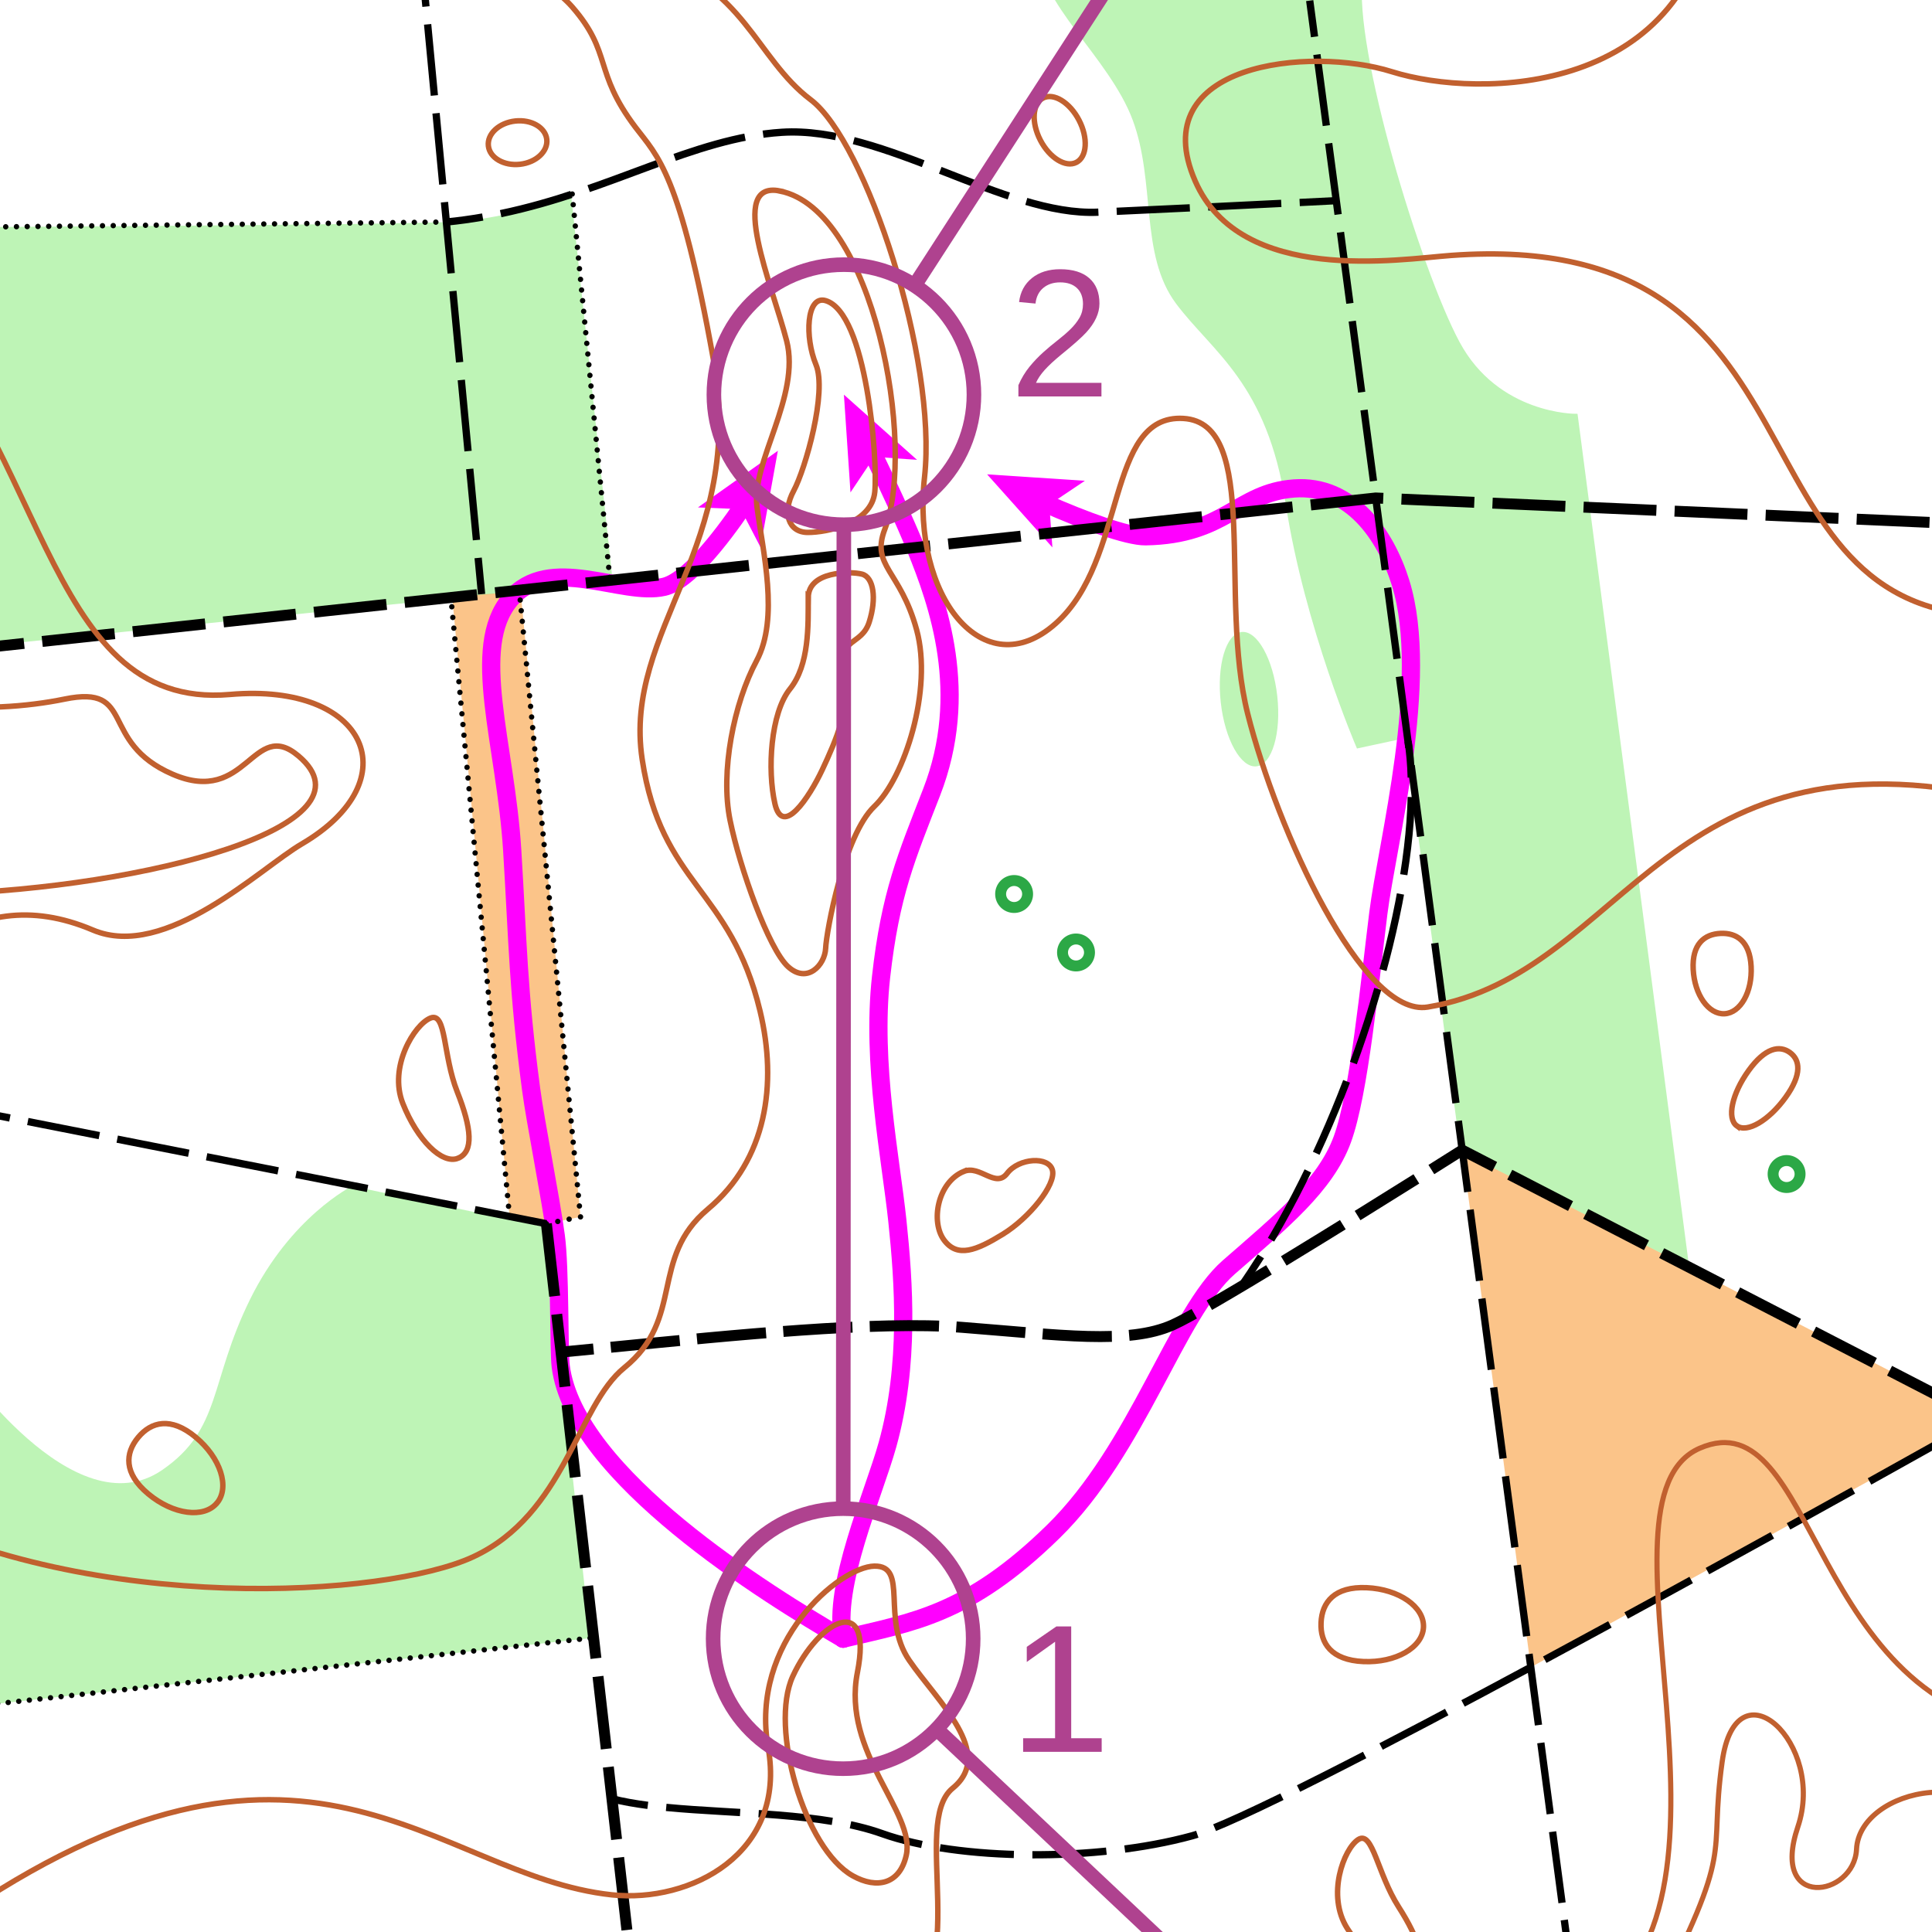
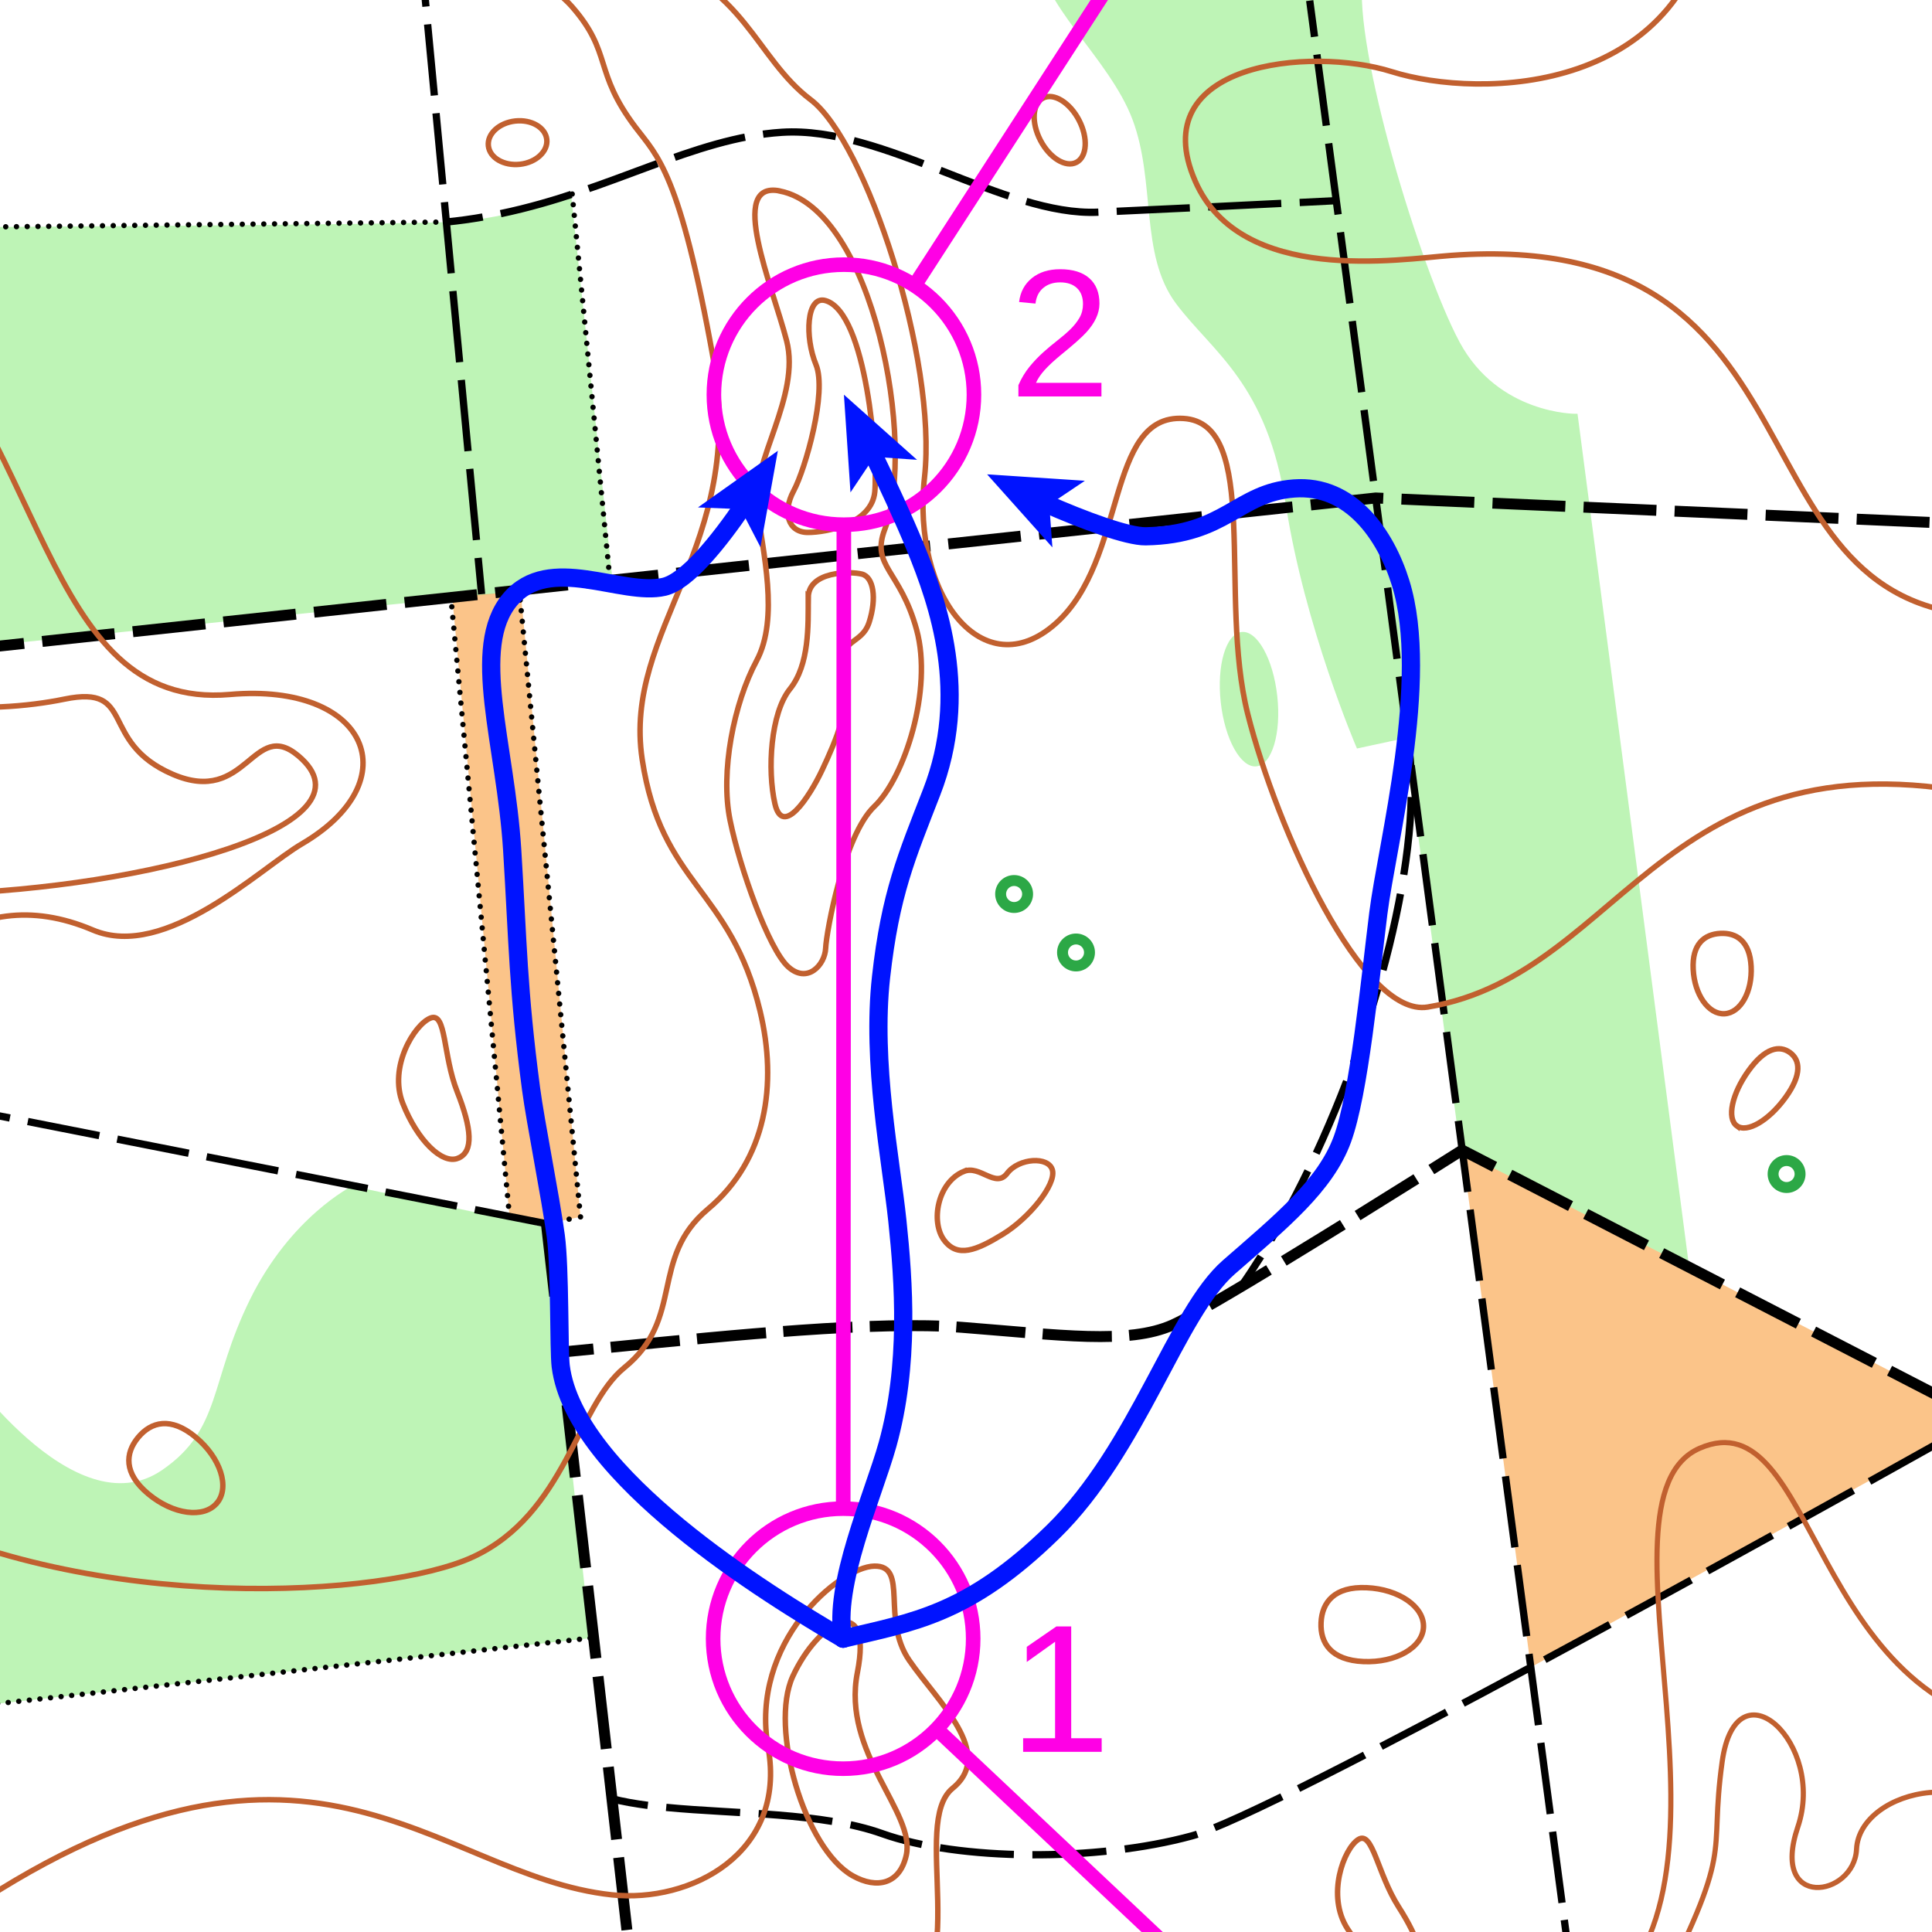
- <svg xmlns="http://www.w3.org/2000/svg" viewBox="0 0 530 530">
+ <svg xmlns="http://www.w3.org/2000/svg" id="Layer_1" version="1.1" viewBox="0 0 530 530">
  <defs>
    <style>
-       .cls-1 {
-         stroke-dasharray: 19.67 4.92;
-       }
- 
-       .cls-1, .cls-2, .cls-3, .cls-4, .cls-5, .cls-6, .cls-7, .cls-8, .cls-9, .cls-10, .cls-11, .cls-12, .cls-13, .cls-14, .cls-15, .cls-16, .cls-17, .cls-18, .cls-19, .cls-20, .cls-21, .cls-22, .cls-23 {
+       .st0 {
+         stroke-dasharray: 0 2.94;
+       }
+ 
+       .st0, .st1, .st2, .st3, .st4, .st5, .st6, .st7, .st8, .st9, .st10, .st11, .st12, .st13, .st14, .st15, .st16, .st17, .st18, .st19, .st20, .st21 {
        stroke-miterlimit: 10;
      }

-       .cls-1, .cls-2, .cls-3, .cls-4, .cls-5, .cls-6, .cls-7, .cls-9, .cls-10, .cls-11, .cls-12, .cls-13, .cls-14, .cls-15, .cls-16, .cls-17, .cls-18, .cls-24, .cls-19, .cls-20, .cls-21, .cls-22, .cls-23 {
+       .st0, .st1, .st2, .st3, .st4, .st6, .st7, .st8, .st9, .st10, .st11, .st12, .st13, .st14, .st15, .st16, .st17, .st22, .st18, .st23, .st24, .st19, .st20, .st21 {
        fill: none;
      }

-       .cls-1, .cls-2, .cls-3, .cls-4, .cls-5, .cls-6, .cls-9, .cls-10, .cls-11, .cls-12, .cls-14, .cls-15, .cls-17, .cls-18, .cls-20, .cls-21, .cls-22, .cls-23 {
+       .st0, .st1, .st2, .st3, .st4, .st6, .st8, .st9, .st10, .st13, .st14, .st16, .st17, .st18, .st19, .st20, .st21 {
        stroke: #000;
      }

-       .cls-1, .cls-4, .cls-9, .cls-11, .cls-18, .cls-22, .cls-23 {
+       .st0, .st1, .st3, .st4, .st7, .st9, .st16 {
+         stroke-linecap: round;
+       }
+ 
+       .st0, .st1, .st3, .st4, .st9, .st16 {
+         stroke-width: 1.47px;
+       }
+ 
+       .st25 {
+         fill: #fff;
+       }
+ 
+       .st2 {
+         stroke-dasharray: 19.01 4.75;
+       }
+ 
+       .st2, .st13, .st22, .st19, .st20 {
+         stroke-width: 3px;
+       }
+ 
+       .st3 {
+         stroke-dasharray: 0 3.18;
+       }
+ 
+       .st4 {
+         stroke-dasharray: 0 2.93;
+       }
+ 
+       .st5 {
+         stroke: #bef4b6;
+       }
+ 
+       .st5, .st26 {
+         fill: #bef4b6;
+       }
+ 
+       .st6, .st8, .st10, .st14, .st17, .st18, .st21 {
        stroke-width: 2px;
      }

-       .cls-2 {
+       .st6, .st13 {
+         stroke-dasharray: 20 5;
+       }
+ 
+       .st7 {
+         stroke: #0013ff;
+         stroke-width: 5px;
+       }
+ 
+       .st8 {
+         stroke-dasharray: 19.6 4.9;
+       }
+ 
+       .st9 {
        stroke-dasharray: 0 2.95;
      }

-       .cls-2, .cls-3, .cls-5, .cls-12, .cls-13, .cls-14, .cls-15, .cls-21 {
-         stroke-linecap: round;
-       }
- 
-       .cls-2, .cls-3, .cls-5, .cls-12, .cls-14, .cls-15, .cls-21 {
-         stroke-width: 1.47px;
-       }
- 
-       .cls-3 {
-         stroke-dasharray: 0 2.95;
-       }
- 
-       .cls-4 {
-         stroke-dasharray: 20.09 5.02;
-       }
- 
-       .cls-25 {
+       .st27, .st28, .st29 {
+         isolation: isolate;
+       }
+ 
+       .st28 {
        fill: #fab061;
        opacity: .75;
      }

-       .cls-26 {
-         fill: #fff;
-       }
- 
-       .cls-5 {
-         stroke-dasharray: 0 2.93;
-       }
- 
-       .cls-6 {
+       .st11 {
+         stroke-width: 1.41px;
+       }
+ 
+       .st11, .st12, .st23, .st24 {
+         stroke: #c1602f;
+       }
+ 
+       .st12 {
+         stroke-width: 1.5px;
+       }
+ 
+       .st14 {
+         stroke-dasharray: 19.67 4.92;
+       }
+ 
+       .st15 {
+         stroke: #ff00e5;
+         stroke-width: 4px;
+       }
+ 
+       .st16 {
+         stroke-dasharray: 0 2.92;
+       }
+ 
+       .st17 {
+         stroke-dasharray: 20.09 5.02;
+       }
+ 
+       .st22 {
+         stroke: #2ca846;
+         stroke-linejoin: bevel;
+       }
+ 
+       .st18 {
+         stroke-dasharray: 20.33 5.08;
+       }
+ 
+       .st23 {
+         stroke-miterlimit: 10;
+         stroke-width: 1.5px;
+       }
+ 
+       .st24 {
+         stroke-miterlimit: 10;
+         stroke-width: 1.5px;
+       }
+ 
+       .st19 {
        stroke-dasharray: 18.76 4.69;
      }

-       .cls-6, .cls-10, .cls-17, .cls-24, .cls-20 {
-         stroke-width: 3px;
-       }
- 
-       .cls-7 {
-         stroke: #af428f;
-         stroke-width: 4px;
-       }
- 
-       .cls-8 {
-         stroke: #bef4b6;
-       }
- 
-       .cls-8, .cls-27 {
-         fill: #bef4b6;
-       }
- 
-       .cls-9, .cls-17 {
-         stroke-dasharray: 20 5;
-       }
- 
-       .cls-10 {
-         stroke-dasharray: 19.01 4.75;
-       }
- 
-       .cls-28 {
-         fill: #af428f;
+       .st21 {
+         stroke-dasharray: 21.42 5.36;
+       }
+ 
+       .st29 {
+         fill: #ff00e5;
        font-family: ArialMT, Arial;
        font-size: 50px;
      }

-       .cls-12 {
-         stroke-dasharray: 0 2.94;
-       }
- 
-       .cls-13 {
-         stroke: #f0f;
-         stroke-width: 5px;
-       }
- 
-       .cls-15 {
-         stroke-dasharray: 0 2.92;
-       }
- 
-       .cls-16 {
-         stroke-width: 1.5px;
-       }
- 
-       .cls-16, .cls-19 {
-         stroke: #c1602f;
-       }
- 
-       .cls-18 {
-         stroke-dasharray: 19.6 4.9;
-       }
- 
-       .cls-29 {
-         fill: #f0f;
-       }
- 
-       .cls-24 {
-         stroke: #2ca846;
-         stroke-linejoin: bevel;
-       }
- 
-       .cls-19 {
-         stroke-width: 1.41px;
-       }
- 
-       .cls-21 {
-         stroke-dasharray: 0 3.18;
-       }
- 
-       .cls-22 {
-         stroke-dasharray: 20.33 5.08;
-       }
- 
-       .cls-23 {
-         stroke-dasharray: 21.42 5.36;
+       .st30 {
+         fill: #0013ff;
      }
    </style>
  </defs>
-   <g id="Layer_4" data-name="Layer 4">
-     <rect class="cls-26" x="100" width="330" height="530" />
-     <rect class="cls-26" width="530" height="530" />
+   <g id="Layer_4">
+     <rect class="st25" x="100" y="0" width="330" height="530" />
+     <rect class="st25" y="0" width="530" height="530" />
  </g>
-   <g id="Layer_2" data-name="Layer 2">
-     <polygon class="cls-25" points="419.94 457.37 543.75 389.14 401.12 315.51 419.94 457.37" />
-     <path class="cls-27" d="M-4.38,177.24l172.47-17.61-11.45-106.4s-15.76,6.91-33.49,7.68-127.53,1.38-127.53,1.38" />
-     <g>
-       <polygon class="cls-25" points="124.06 163.79 142.81 162.2 159.25 333.82 149.89 335.7 139.77 333.7 124.06 163.79" />
-       <path class="cls-8" d="M285.69-13.34c-.98,13.44,19.05,28.78,25.49,46.05s1.9,37.04,11.88,50.33c9.97,13.29,24.98,21.76,30.16,55.26,5.18,33.51,19.33,66.46,19.33,66.46l13.33-2.87,15.24,113.62,61.65,31.28-30.45-232.77s-21.58.2-32.4-20.02c-10.82-20.21-29.25-81.16-26.58-100.09,2.67-18.93-87.65-7.24-87.65-7.24Z" />
-       <ellipse class="cls-27" cx="342.64" cy="191.79" rx="7.8" ry="18.54" transform="translate(-18.98 38.77) rotate(-6.3)" />
-       <path class="cls-27" d="M161.87,449.38l-203.45,22.51,30.35-98.4s31.46,46.48,55.74,29.76c16.29-11.22,12.86-24.01,24.08-46.78s28.01-31.1,28.01-31.1l53.11,11.31,12.18,112.7Z" />
-     </g>
-     <g>
-       <path class="cls-13" d="M231.3,449.53c-20.72-12.12-73.69-44.68-77.48-74.74-.55-4.33-.15-26.84-1.36-35.78-1.48-10.9-5.55-31.06-6.77-40.28-3.62-27.35-3.62-40.38-5.18-65.54-1.81-29.13-11.65-55.48-.59-68.71,10.74-12.83,30.66-.8,42.25-3.5,6.38-1.49,15.2-12.64,21.84-22.38" />
-       <polygon class="cls-29" points="213.39 123.66 208.62 150.1 203.21 139.67 191.47 139.2 213.39 123.66" />
-     </g>
-     <g>
-       <path class="cls-13" d="M231.3,449.53c-2.95-14.48,8.31-39.39,12.17-53.25,6.08-21.84,4.48-44.5,2.7-61.39-1.78-16.89-7.11-43.27-4.47-66.87,2.55-22.84,6.97-32.94,13.87-50.7,10.53-27.08,1.88-51.62-4.44-67.12-3.19-7.83-7.85-17.82-11.83-26.09" />
-       <polygon class="cls-29" points="231.51 108.27 251.57 126.15 239.85 125.31 233.31 135.08 231.51 108.27" />
-     </g>
-     <g>
-       <path class="cls-13" d="M231.3,449.53c19.04-4.54,34.29-6.53,57.64-29.37,23.35-22.84,33.73-59.94,48.18-72.55s26.48-22.4,31.12-35.05c4.64-12.65,7.51-43.13,9.87-62s14.3-64.25,6.13-90.61c-4.13-13.32-13.73-27.11-29.23-25.95-15.51,1.15-18.69,12.74-40.74,13.12-4.89.08-17-4.36-27.69-9.1" />
-       <polygon class="cls-29" points="270.79 130.13 297.61 131.89 287.85 138.44 288.7 150.16 270.79 130.13" />
-     </g>
-     <g>
-       <path class="cls-11" d="M122.51,60.9c3.4-.34,6.7-.8,9.91-1.36" />
-       <path class="cls-4" d="M137.35,58.61c30.39-6.34,52.84-20.78,77.13-22.32,28.08-1.78,60.95,23.08,86.71,21.92,16.65-.75,39.06-1.85,52.83-2.54" />
-       <path class="cls-11" d="M356.53,55.55c6.11-.31,9.99-.5,9.99-.5" />
-     </g>
-     <g>
-       <line class="cls-11" x1="115.91" y1="-8.15" x2="116.85" y2="1.8" />
-       <line class="cls-18" x1="117.31" y1="6.68" x2="130.94" y2="150.61" />
-       <line class="cls-11" x1="131.17" y1="153.05" x2="132.11" y2="163" />
-     </g>
-     <g>
-       <line class="cls-14" x1="123.94" y1="166.45" x2="123.94" y2="166.45" />
-       <line class="cls-2" x1="124.22" y1="169.38" x2="139.63" y2="332.24" />
-       <line class="cls-14" x1="139.77" y1="333.7" x2="139.77" y2="333.7" />
-     </g>
-     <g>
-       <line class="cls-14" x1="161.87" y1="449.38" x2="161.87" y2="449.38" />
-       <line class="cls-15" x1="158.97" y1="449.7" x2="-42.92" y2="472.03" />
-     </g>
-     <g>
-       <line class="cls-14" x1="142.7" y1="164.61" x2="142.7" y2="164.61" />
-       <line class="cls-5" x1="142.99" y1="167.53" x2="159.1" y2="332.37" />
-       <line class="cls-14" x1="159.25" y1="333.82" x2="159.25" y2="333.82" />
-       <line class="cls-21" x1="156.13" y1="334.45" x2="151.45" y2="335.39" />
-       <line class="cls-14" x1="149.89" y1="335.7" x2="149.89" y2="335.7" />
-     </g>
-     <g>
-       <line class="cls-11" x1="359.29" y1=".17" x2="360.61" y2="10.09" />
-       <line class="cls-1" x1="361.26" y1="14.96" x2="428.81" y2="524.25" />
-       <line class="cls-11" x1="429.13" y1="526.69" x2="430.45" y2="536.6" />
-     </g>
-     <line class="cls-17" x1="149.89" y1="335.7" x2="174.4" y2="550.69" />
-     <line class="cls-9" x1="149.89" y1="335.7" x2="-26.65" y2="300.91" />
-     <g>
-       <path class="cls-11" d="M386.28,203.34c.48,3.08.77,6.42.86,9.96" />
-       <path class="cls-23" d="M387.15,218.65c-.78,35.16-17.57,87.1-39.84,123.74" />
-       <path class="cls-11" d="M345.9,344.67c-1.81,2.89-3.65,5.68-5.52,8.34" />
-     </g>
-     <g>
-       <path class="cls-20" d="M152.87,371.02c3.24-.31,6.57-.63,9.95-.96" />
-       <path class="cls-10" d="M167.55,369.59c34.02-3.36,72.79-7.3,96.31-5.47,26.99,2.11,45.69,4.77,57.87-.67,9.16-4.09,49.52-29.19,68.91-41.35" />
-       <path class="cls-20" d="M392.66,320.84c5.21-3.27,8.46-5.33,8.46-5.33l8.89,4.59" />
-       <line class="cls-6" x1="414.17" y1="322.25" x2="537.13" y2="385.72" />
-     </g>
-     <g>
-       <path class="cls-11" d="M167.88,493.46c3,.76,6.31,1.34,9.83,1.8" />
-       <path class="cls-22" d="M182.76,495.82c19.11,1.86,42.93,1.35,59.23,7.19,20.94,7.5,58.87,7.77,85.05.6,22.38-6.14,164.92-85.47,205.78-108.35" />
-     </g>
-     <polyline class="cls-17" points="-13.28 178.64 377.39 136.61 548.1 144.13" />
-     <circle class="cls-24" cx="278.2" cy="245.25" r="3.7" />
-     <circle class="cls-24" cx="295.18" cy="261.29" r="3.7" />
-     <g>
-       <path class="cls-16" d="M213.93,52.38c-14.49-2.87-2.06,25.92,1.86,41.09,3.92,15.17-9.73,33.24-8.13,45.55s6.15,30.57-.1,42.23c-6.25,11.66-10,30.47-7.29,43.75,2.71,13.28,10.62,35.35,15.91,40.18s10.12-.47,10.32-5.05c.2-4.58,5.04-30.99,13.34-38.89,8.3-7.9,16.1-32.04,11.62-48.45-4.48-16.42-12.61-17.41-8.73-27.62,8.74-22.99-3.03-87.66-28.81-92.77Z" />
-       <path class="cls-16" d="M226.45,82.46c-5.24-1.5-5.72,10.08-2.61,17.56s-2.86,28.56-6.11,34.62-1.42,11.41,3.86,11.42,17.55-2.44,18.39-11.13-2.19-49.21-13.53-52.47Z" />
-       <path class="cls-16" d="M221.72,163.96c-.01,7.58.34,18.38-5,25.03s-6.25,22.22-4.14,31.49,9.38-1.65,12.98-9.3c3.6-7.65,8.44-18.68,6.31-27.49-2.14-8.82,4.48-6.46,6.57-13.02,2.1-6.56,1.2-12.34-1.97-13.17-3.18-.83-14.73-.87-14.74,6.47Z" />
-       <path class="cls-16" d="M-31.16,413.86c57.1,29.33,137.16,24.3,160.97,13.22,25.23-11.74,28.49-41.39,41.45-51.88,16.66-13.5,6.81-30,22.95-43.52,16.14-13.52,19.09-34.33,14.3-54.3-8.12-33.85-27.13-34.55-32.34-69.06-5.41-35.82,28.74-58.41,19.52-109.77-9.22-51.36-15.37-55.71-21.35-63.62-11.65-15.43-6.29-20.31-17.37-33.04-8.52-9.79-37.67-24.22-48.29-22.85" />
-       <path class="cls-16" d="M264.38,321.35c-7.23,3.04-9.1,13.83-5.42,18.81s8.82,2.91,16.14-1.58c7.31-4.5,14.6-13.59,13.62-17.53-.97-3.94-9.26-3.39-12.43.83s-7.47-2.39-11.91-.52Z" />
-       <path class="cls-16" d="M177.58-11.65c26.6,7.6,29.72,27.63,44.81,39s34.81,71,31.23,103.59c-3.58,32.59,16.2,57.63,35.94,40.14,19.74-17.49,13.69-57.54,35.06-56.29s9.53,48.73,17.65,80.99c8.07,32.1,31.57,83.44,49.4,80.48,55.25-9.18,64.88-80.76,161.88-55.99" />
-       <path class="cls-16" d="M548.1,168.95c-76.41.38-42.7-106.67-150.02-98.88-14.11,1.02-57.69,8.25-70.2-20.38-14.16-32.41,31.42-37.1,53.97-30.01,23.97,7.54,82.96,6.8,88.47-50.5" />
-       <ellipse class="cls-16" cx="290.7" cy="35.72" rx="5.97" ry="9.94" transform="translate(16.32 138.17) rotate(-27.48)" />
-       <ellipse class="cls-16" cx="141.99" cy="39.13" rx="8.06" ry="5.97" transform="translate(-3.44 15.82) rotate(-6.3)" />
-       <path class="cls-16" d="M233.98,514.61c-13.31-7.4-22.97-40.7-16.5-54.75,7.18-15.6,22.07-23.2,17.73-1.06s16.06,38.35,13.4,50.17c-1.79,7.93-8.06,9.3-14.63,5.64Z" />
-       <path class="cls-16" d="M-13.28,527.07c97.18-67.59,132.53-12.43,181.15-7.26,21.55,2.29,48.01-11.36,42.86-40.36s19.63-49.63,29.12-49.82c9.5-.19,1.78,14.46,9.56,25.82,7.78,11.36,23.68,25.52,11.93,35.11-11.74,9.58,6.04,51.01-15.7,64.72" />
-       <path class="cls-16" d="M390.5,446.39c-.25,5.59-7.63,9.81-16.48,9.42s-11.87-5.07-11.62-10.66c.25-5.59,3.65-9.99,12.51-9.6s15.84,5.24,15.59,10.84Z" />
-       <path class="cls-16" d="M59.52,412.31c-3.58,4.31-12.01,3.2-18.82-2.47-6.82-5.67-6.38-11.21-2.8-15.52s8.95-5.74,15.77-.07,9.44,13.75,5.86,18.06Z" />
-       <path class="cls-16" d="M125.63,317.75c-4.39,1.73-11.16-5-15.13-15.05s3.21-21.68,7.6-23.42,3.35,10.16,7.32,20.2c3.97,10.04,4.6,16.52.21,18.26Z" />
-       <path class="cls-16" d="M387.34,540.94c-3.97,2.54-11.91-2.78-17.72-11.88-5.81-9.1-.98-21.9,2.99-24.43s5.23,9.34,11.04,18.44c5.81,9.1,7.66,15.34,3.69,17.88Z" />
-       <path class="cls-16" d="M473.08,278.1c-4.39.23-8.23-5.22-8.59-12.17-.36-6.95,3.07-9.65,7.46-9.87,4.39-.23,8.07,2.11,8.43,9.06s-2.91,12.76-7.3,12.98Z" />
-       <path class="cls-16" d="M476.47,308.87c-2.81-2.02-1.37-8.81,3.21-15.16,4.58-6.35,8.51-7.01,11.32-4.99,2.81,2.02,3.42,5.96-1.16,12.31-4.58,6.35-10.57,9.86-13.37,7.83Z" />
-       <path class="cls-16" d="M-35.86,72.96C13.67,118.07,10.75,195.07,63.11,190.51c37.83-3.3,49.34,23.63,19.68,41-11.39,6.67-37.38,32.1-57.32,23.62-68.69-29.21-92.52,106.73-92.52,106.73" />
-     </g>
-     <g>
-       <circle class="cls-7" cx="231.51" cy="108.27" r="35.67" />
-       <circle class="cls-7" cx="231.3" cy="449.53" r="35.67" />
-       <line class="cls-7" x1="231.49" y1="143.48" x2="231.32" y2="413.83" />
-       <line class="cls-7" x1="256.94" y1="474.32" x2="353.55" y2="565.31" />
-       <line class="cls-7" x1="250.89" y1="78.32" x2="328.55" y2="-41.73" />
-     </g>
-     <g>
-       <line class="cls-14" x1="156.97" y1="53.23" x2="156.97" y2="53.23" />
-       <line class="cls-12" x1="157.25" y1="56.15" x2="167.11" y2="156.94" />
-       <line class="cls-14" x1="167.25" y1="158.4" x2="167.25" y2="158.4" />
-     </g>
-     <g>
-       <line class="cls-14" x1="122.51" y1="60.9" x2="122.51" y2="60.9" />
-       <line class="cls-3" x1="119.56" y1="60.94" x2="-2.9" y2="62.26" />
-     </g>
-     <text class="cls-28" transform="translate(276.86 480.58)">
-       <tspan x="0" y="0">1</tspan>
-     </text>
-     <text class="cls-28" transform="translate(276.86 108.76)">
-       <tspan x="0" y="0">2</tspan>
-     </text>
-     <path class="cls-19" d="M436.65,550.69c47.47-30.88-2.72-139.29,29.61-153.39s29.88,71.75,92.25,77.26" />
-     <path class="cls-19" d="M453.12,550.69c23.39-45.63,15.45-39.64,19.32-67.42s28.52-5.04,20.76,17.89,15.48,19.34,16.1,6.11c.76-16.51,36.69-25.39,48.61,1.45" />
-     <circle class="cls-24" cx="490.11" cy="322.07" r="3.7" />
-     <path class="cls-16" d="M-15.95,245.25c55.95-1.67,120.53-18.7,97.82-37.88-12.52-10.57-14.04,13.89-34.53,5.02s-9.78-24.69-29.66-20.6-57.17,4.87-62.37-18.45" />
+   <g id="Layer_2">
+     <polygon class="st28" points="419.94 457.37 543.75 389.14 401.12 315.51 419.94 457.37" />
+     <path class="st26" d="M-4.38,177.24l172.47-17.61-11.45-106.4s-15.76,6.91-33.49,7.68-127.53,1.38-127.53,1.38" />
+     <g>
+       <polygon class="st28" points="124.06 163.79 142.81 162.2 159.25 333.82 149.89 335.7 139.77 333.7 124.06 163.79" />
+       <path class="st5" d="M285.69-13.34c-.98,13.44,19.05,28.78,25.49,46.05,6.44,17.27,1.9,37.04,11.88,50.33,9.97,13.29,24.98,21.76,30.16,55.26,5.18,33.51,19.33,66.46,19.33,66.46l13.33-2.87,15.24,113.62,61.65,31.28-30.45-232.77s-21.58.2-32.4-20.02c-10.82-20.21-29.25-81.16-26.58-100.09,2.67-18.93-87.65-7.24-87.65-7.24h0Z" />
+       <ellipse class="st26" cx="342.64" cy="191.8" rx="7.8" ry="18.54" transform="translate(-18.98 38.76) rotate(-6.3)" />
+       <path class="st26" d="M161.87,449.38l-203.45,22.51,30.35-98.4s31.46,46.48,55.74,29.76c16.29-11.22,12.86-24.01,24.08-46.78s28.01-31.1,28.01-31.1l53.11,11.31,12.18,112.7h-.02Z" />
+     </g>
+     <g>
+       <path class="st10" d="M122.51,60.9c3.4-.34,6.7-.8,9.91-1.36" />
+       <path class="st17" d="M137.35,58.61c30.39-6.34,52.84-20.78,77.13-22.32,28.08-1.78,60.95,23.08,86.71,21.92,16.65-.75,39.06-1.85,52.83-2.54" />
+       <path class="st10" d="M356.53,55.55c6.11-.31,9.99-.5,9.99-.5" />
+     </g>
+     <g>
+       <line class="st10" x1="115.91" y1="-8.15" x2="116.85" y2="1.8" />
+       <line class="st8" x1="117.31" y1="6.68" x2="130.94" y2="150.61" />
+       <line class="st10" x1="131.17" y1="153.05" x2="132.11" y2="163" />
+     </g>
+     <g>
+       <line class="st1" x1="123.94" y1="166.45" x2="123.94" y2="166.45" />
+       <line class="st9" x1="124.22" y1="169.38" x2="139.63" y2="332.24" />
+       <line class="st1" x1="139.77" y1="333.7" x2="139.77" y2="333.7" />
+     </g>
+     <g>
+       <line class="st1" x1="161.87" y1="449.38" x2="161.87" y2="449.38" />
+       <line class="st16" x1="158.97" y1="449.7" x2="-42.92" y2="472.03" />
+     </g>
+     <g>
+       <line class="st1" x1="142.7" y1="164.61" x2="142.7" y2="164.61" />
+       <line class="st4" x1="142.99" y1="167.53" x2="159.1" y2="332.37" />
+       <line class="st1" x1="159.25" y1="333.82" x2="159.25" y2="333.82" />
+       <line class="st3" x1="156.13" y1="334.45" x2="151.45" y2="335.39" />
+       <line class="st1" x1="149.89" y1="335.7" x2="149.89" y2="335.7" />
+     </g>
+     <g>
+       <line class="st10" x1="359.29" y1=".17" x2="360.61" y2="10.09" />
+       <line class="st14" x1="361.26" y1="14.96" x2="428.81" y2="524.25" />
+       <line class="st10" x1="429.13" y1="526.69" x2="430.45" y2="536.6" />
+     </g>
+     <line class="st13" x1="149.89" y1="335.7" x2="174.4" y2="550.69" />
+     <line class="st6" x1="149.89" y1="335.7" x2="-26.65" y2="300.91" />
+     <g>
+       <path class="st10" d="M386.28,203.34c.48,3.08.77,6.42.86,9.96" />
+       <path class="st21" d="M387.15,218.65c-.78,35.16-17.57,87.1-39.84,123.74" />
+       <path class="st10" d="M345.9,344.67c-1.81,2.89-3.65,5.68-5.52,8.34" />
+     </g>
+     <g>
+       <path class="st20" d="M152.87,371.02c3.24-.31,6.57-.63,9.95-.96" />
+       <path class="st2" d="M167.55,369.59c34.02-3.36,72.79-7.3,96.31-5.47,26.99,2.11,45.69,4.77,57.87-.67,9.16-4.09,49.52-29.19,68.91-41.35" />
+       <path class="st20" d="M392.66,320.84c5.21-3.27,8.46-5.33,8.46-5.33l8.89,4.59" />
+       <line class="st19" x1="414.17" y1="322.25" x2="537.13" y2="385.72" />
+     </g>
+     <g>
+       <path class="st10" d="M167.88,493.46c3,.76,6.31,1.34,9.83,1.8" />
+       <path class="st18" d="M182.76,495.82c19.11,1.86,42.93,1.35,59.23,7.19,20.94,7.5,58.87,7.77,85.05.6,22.38-6.14,164.92-85.47,205.78-108.35" />
+     </g>
+     <polyline class="st13" points="-13.28 178.64 377.39 136.61 548.1 144.13" />
+     <circle class="st22" cx="278.2" cy="245.25" r="3.7" />
+     <circle class="st22" cx="295.18" cy="261.29" r="3.7" />
+     <g>
+       <path class="st12" d="M213.93,52.38c-14.49-2.87-2.06,25.92,1.86,41.09s-9.73,33.24-8.13,45.55,6.15,30.57-.1,42.23-10,30.47-7.29,43.75,10.62,35.35,15.91,40.18,10.12-.47,10.32-5.05c.2-4.58,5.04-30.99,13.34-38.89s16.1-32.04,11.62-48.45c-4.48-16.42-12.61-17.41-8.73-27.62,8.74-22.99-3.03-87.66-28.81-92.77v-.02Z" />
+       <path class="st12" d="M226.45,82.46c-5.24-1.5-5.72,10.08-2.61,17.56s-2.86,28.56-6.11,34.62-1.42,11.41,3.86,11.42,17.55-2.44,18.39-11.13-2.19-49.21-13.53-52.47Z" />
+       <path class="st12" d="M221.72,163.96c0,7.58.34,18.38-5,25.03s-6.25,22.22-4.14,31.49,9.38-1.65,12.98-9.3c3.6-7.65,8.44-18.68,6.31-27.49-2.14-8.82,4.48-6.46,6.57-13.02,2.1-6.56,1.2-12.34-1.97-13.17-3.18-.83-14.73-.87-14.74,6.47h0Z" />
+       <path class="st12" d="M-31.16,413.86c57.1,29.33,137.16,24.3,160.97,13.22,25.23-11.74,28.49-41.39,41.45-51.88,16.66-13.5,6.81-30,22.95-43.52s19.09-34.33,14.3-54.3c-8.12-33.85-27.13-34.55-32.34-69.06-5.41-35.82,28.74-58.41,19.52-109.77-9.22-51.36-15.37-55.71-21.35-63.62-11.65-15.43-6.29-20.31-17.37-33.04-8.52-9.79-37.67-24.22-48.29-22.85" />
+       <path class="st12" d="M264.38,321.35c-7.23,3.04-9.1,13.83-5.42,18.81s8.82,2.91,16.14-1.58c7.31-4.5,14.6-13.59,13.62-17.53-.97-3.94-9.26-3.39-12.43.83s-7.47-2.39-11.91-.52h0Z" />
+       <path class="st12" d="M177.58-11.65c26.6,7.6,29.72,27.63,44.81,39s34.81,71,31.23,103.59c-3.58,32.59,16.2,57.63,35.94,40.14s13.69-57.54,35.06-56.29,9.53,48.73,17.65,80.99c8.07,32.1,31.57,83.44,49.4,80.48,55.25-9.18,64.88-80.76,161.88-55.99" />
+       <path class="st12" d="M548.1,168.95c-76.41.38-42.7-106.67-150.02-98.88-14.11,1.02-57.69,8.25-70.2-20.38-14.16-32.41,31.42-37.1,53.97-30.01,23.97,7.54,82.96,6.8,88.47-50.5" />
+       <ellipse class="st23" cx="290.7" cy="35.72" rx="5.97" ry="9.94" transform="translate(16.32 138.17) rotate(-27.48)" />
+       <ellipse class="st24" cx="141.99" cy="39.13" rx="8.06" ry="5.97" transform="translate(-3.44 15.82) rotate(-6.3)" />
+       <path class="st12" d="M233.98,514.61c-13.31-7.4-22.97-40.7-16.5-54.75,7.18-15.6,22.07-23.2,17.73-1.06s16.06,38.35,13.4,50.17c-1.79,7.93-8.06,9.3-14.63,5.64h0Z" />
+       <path class="st12" d="M-13.28,527.07c97.18-67.59,132.53-12.43,181.15-7.26,21.55,2.29,48.01-11.36,42.86-40.36s19.63-49.63,29.12-49.82c9.5-.19,1.78,14.46,9.56,25.82,7.78,11.36,23.68,25.52,11.93,35.11-11.74,9.58,6.04,51.01-15.7,64.72" />
+       <path class="st12" d="M390.5,446.39c-.25,5.59-7.63,9.81-16.48,9.42s-11.87-5.07-11.62-10.66,3.65-9.99,12.51-9.6,15.84,5.24,15.59,10.84Z" />
+       <path class="st12" d="M59.52,412.31c-3.58,4.31-12.01,3.2-18.82-2.47-6.82-5.67-6.38-11.21-2.8-15.52s8.95-5.74,15.77-.07,9.44,13.75,5.86,18.06h-.01Z" />
+       <path class="st12" d="M125.63,317.75c-4.39,1.73-11.16-5-15.13-15.05s3.21-21.68,7.6-23.42,3.35,10.16,7.32,20.2,4.6,16.52.21,18.26h0Z" />
+       <path class="st12" d="M387.34,540.94c-3.97,2.54-11.91-2.78-17.72-11.88s-.98-21.9,2.99-24.43,5.23,9.34,11.04,18.44,7.66,15.34,3.69,17.88h0Z" />
+       <path class="st12" d="M473.08,278.1c-4.39.23-8.23-5.22-8.59-12.17s3.07-9.65,7.46-9.87c4.39-.23,8.07,2.11,8.43,9.06s-2.91,12.76-7.3,12.98Z" />
+       <path class="st12" d="M476.47,308.87c-2.81-2.02-1.37-8.81,3.21-15.16s8.51-7.01,11.32-4.99c2.81,2.02,3.42,5.96-1.16,12.31-4.58,6.35-10.57,9.86-13.37,7.83h0Z" />
+       <path class="st12" d="M-35.86,72.96C13.67,118.07,10.75,195.07,63.11,190.51c37.83-3.3,49.34,23.63,19.68,41-11.39,6.67-37.38,32.1-57.32,23.62-68.69-29.21-92.52,106.73-92.52,106.73" />
+     </g>
+     <g>
+       <circle class="st15" cx="231.51" cy="108.27" r="35.67" />
+       <circle class="st15" cx="231.3" cy="449.53" r="35.67" />
+       <line class="st15" x1="231.49" y1="143.48" x2="231.32" y2="413.83" />
+       <line class="st15" x1="256.94" y1="474.32" x2="353.55" y2="565.31" />
+       <line class="st15" x1="250.89" y1="78.32" x2="328.55" y2="-41.73" />
+     </g>
+     <g>
+       <line class="st1" x1="156.97" y1="53.23" x2="156.97" y2="53.23" />
+       <line class="st0" x1="157.25" y1="56.15" x2="167.11" y2="156.94" />
+       <line class="st1" x1="167.25" y1="158.4" x2="167.25" y2="158.4" />
+     </g>
+     <g>
+       <line class="st1" x1="122.51" y1="60.9" x2="122.51" y2="60.9" />
+       <line class="st9" x1="119.56" y1="60.94" x2="-2.9" y2="62.26" />
+     </g>
+     <g class="st27">
+       <text class="st29" transform="translate(276.86 480.58)">
+         <tspan x="0" y="0">1</tspan>
+       </text>
+     </g>
+     <g class="st27">
+       <text class="st29" transform="translate(276.86 108.76)">
+         <tspan x="0" y="0">2</tspan>
+       </text>
+     </g>
+     <path class="st11" d="M436.65,550.69c47.47-30.88-2.72-139.29,29.61-153.39s29.88,71.75,92.25,77.26" />
+     <path class="st11" d="M453.12,550.69c23.39-45.63,15.45-39.64,19.32-67.42s28.52-5.04,20.76,17.89c-7.76,22.93,15.48,19.34,16.1,6.11.76-16.51,36.69-25.39,48.61,1.45" />
+     <circle class="st22" cx="490.11" cy="322.07" r="3.7" />
+     <path class="st12" d="M-15.95,245.25c55.95-1.67,120.53-18.7,97.82-37.88-12.52-10.57-14.04,13.89-34.53,5.02s-9.78-24.69-29.66-20.6-57.17,4.87-62.37-18.45" />
+     <g>
+       <path class="st7" d="M231.3,449.53c-20.72-12.12-73.69-44.68-77.48-74.74-.55-4.33-.15-26.84-1.36-35.78-1.48-10.9-5.55-31.06-6.77-40.28-3.62-27.35-3.62-40.38-5.18-65.54-1.81-29.13-11.65-55.48-.59-68.71,10.74-12.83,30.66-.8,42.25-3.5,6.38-1.49,15.2-12.64,21.84-22.38" />
+       <polygon class="st30" points="213.39 123.66 208.62 150.1 203.21 139.67 191.47 139.2 213.39 123.66" />
+     </g>
+     <g>
+       <path class="st7" d="M231.3,449.53c19.04-4.54,34.29-6.53,57.64-29.37s33.73-59.94,48.18-72.55,26.48-22.4,31.12-35.05c4.64-12.65,7.51-43.13,9.87-62s14.3-64.25,6.13-90.61c-4.13-13.32-13.73-27.11-29.23-25.95-15.51,1.15-18.69,12.74-40.74,13.12-4.89.08-17-4.36-27.69-9.1" />
+       <polygon class="st30" points="270.79 130.13 297.61 131.89 287.85 138.44 288.7 150.16 270.79 130.13" />
+     </g>
+     <g>
+       <path class="st7" d="M231.3,449.53c-2.95-14.48,8.31-39.39,12.17-53.25,6.08-21.84,4.48-44.5,2.7-61.39-1.78-16.89-7.11-43.27-4.47-66.87,2.55-22.84,6.97-32.94,13.87-50.7,10.53-27.08,1.88-51.62-4.44-67.12-3.19-7.83-7.85-17.82-11.83-26.09" />
+       <polygon class="st30" points="231.51 108.27 251.57 126.15 239.85 125.31 233.31 135.08 231.51 108.27" />
+     </g>
  </g>
</svg>
